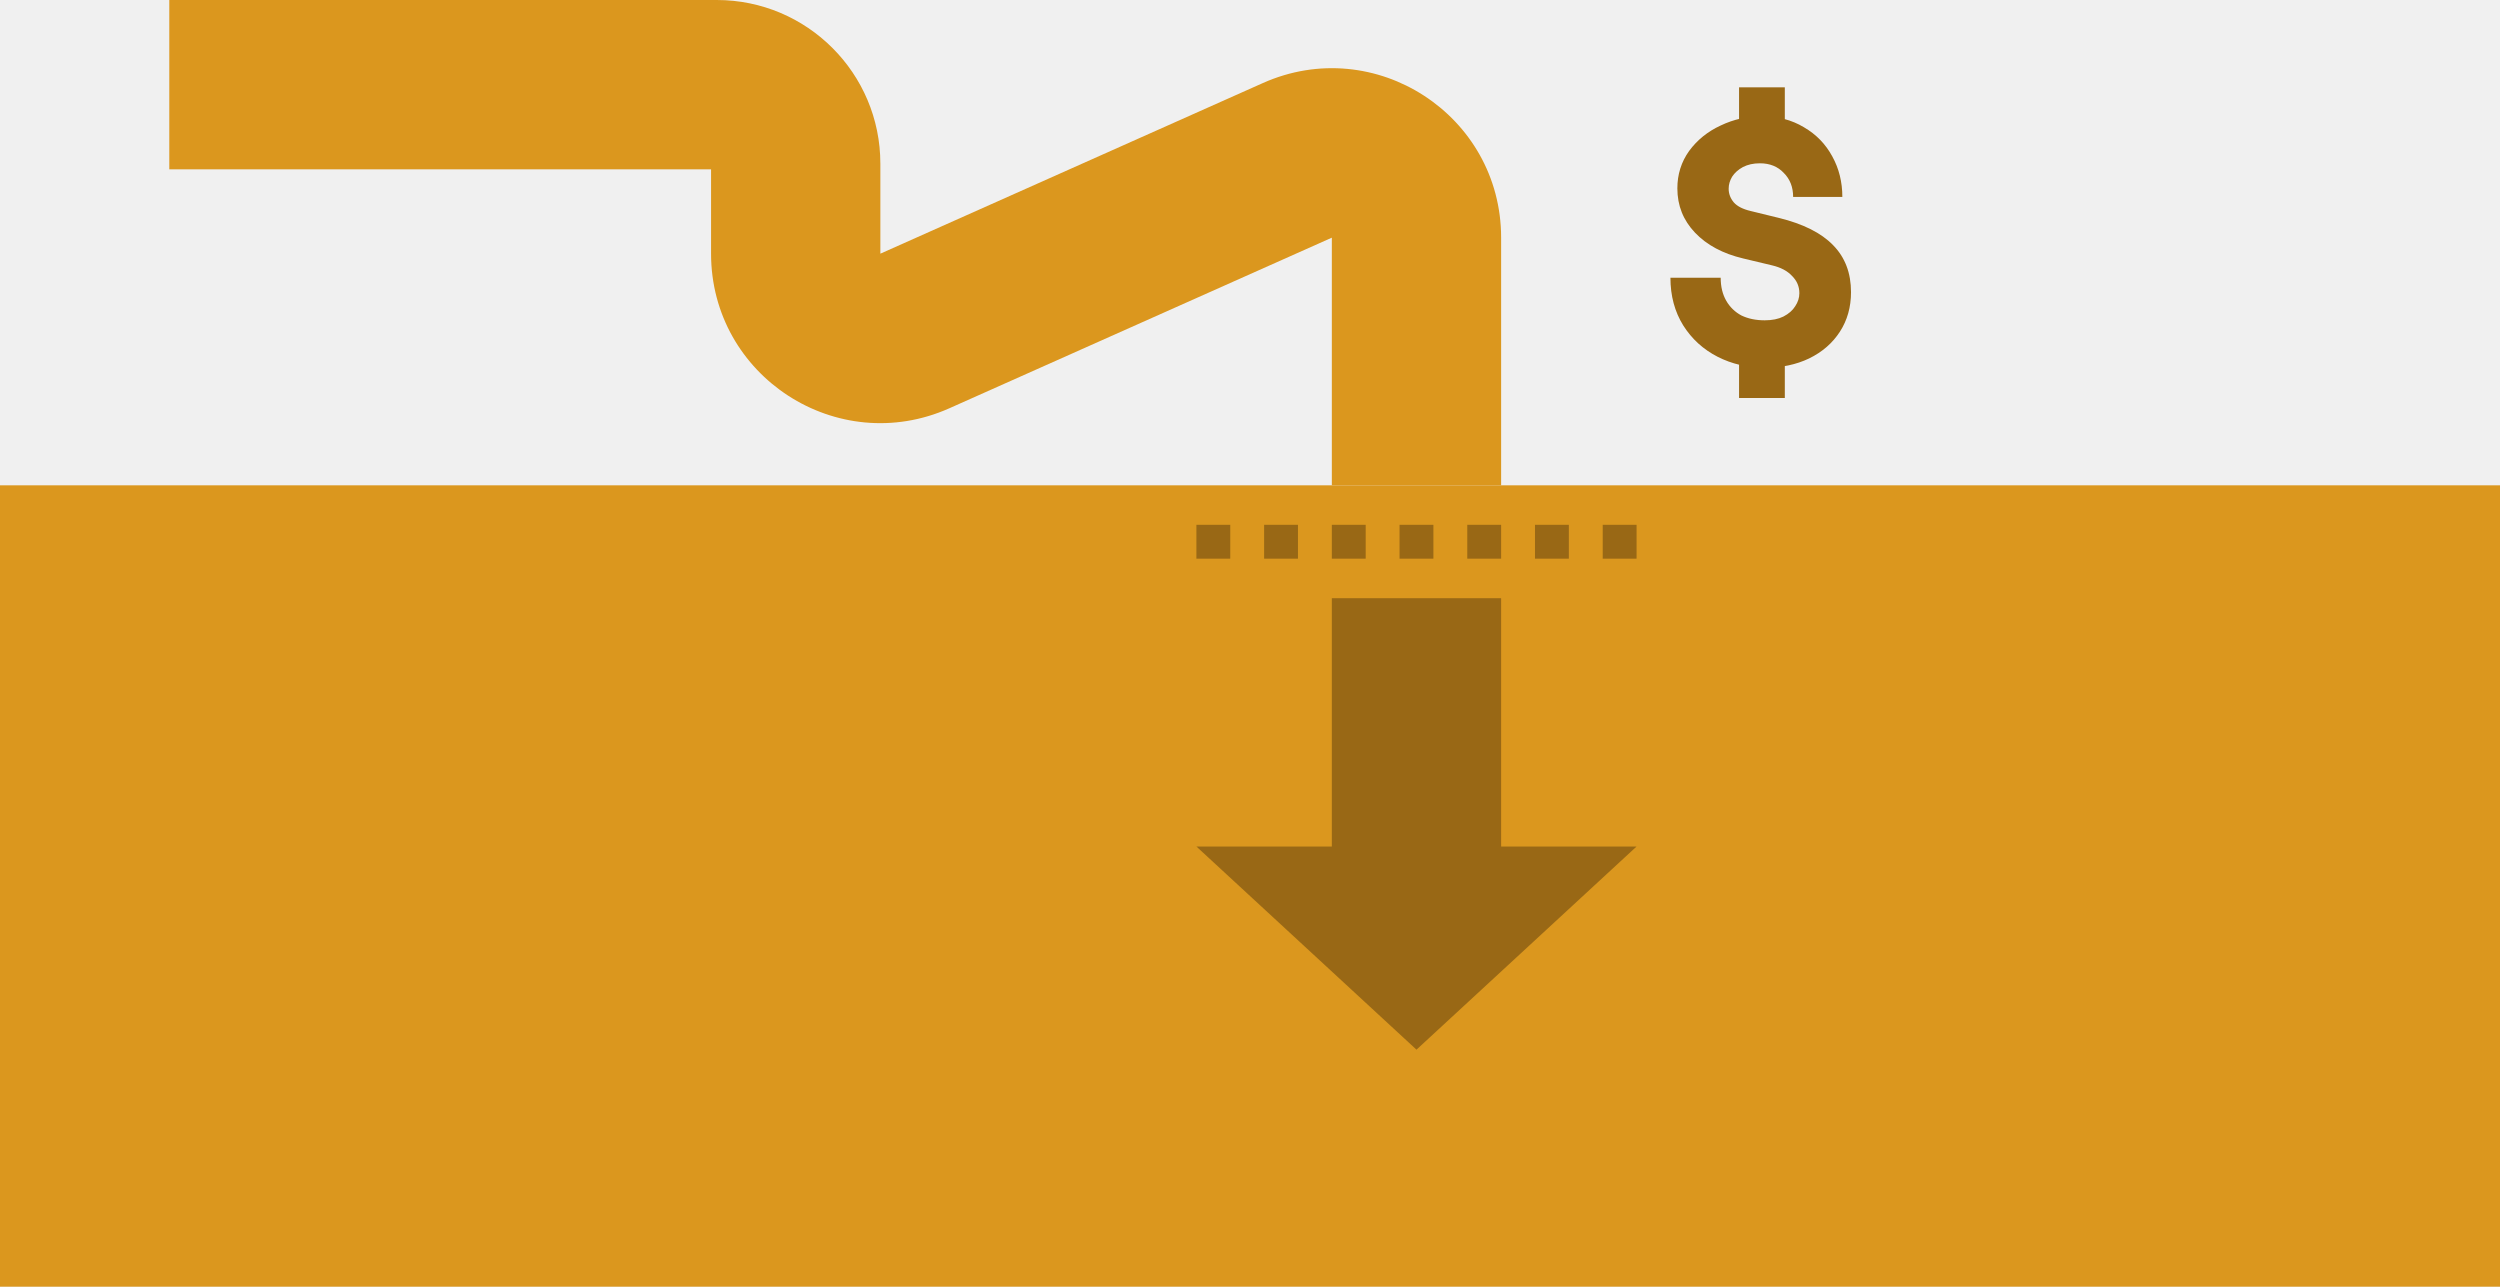
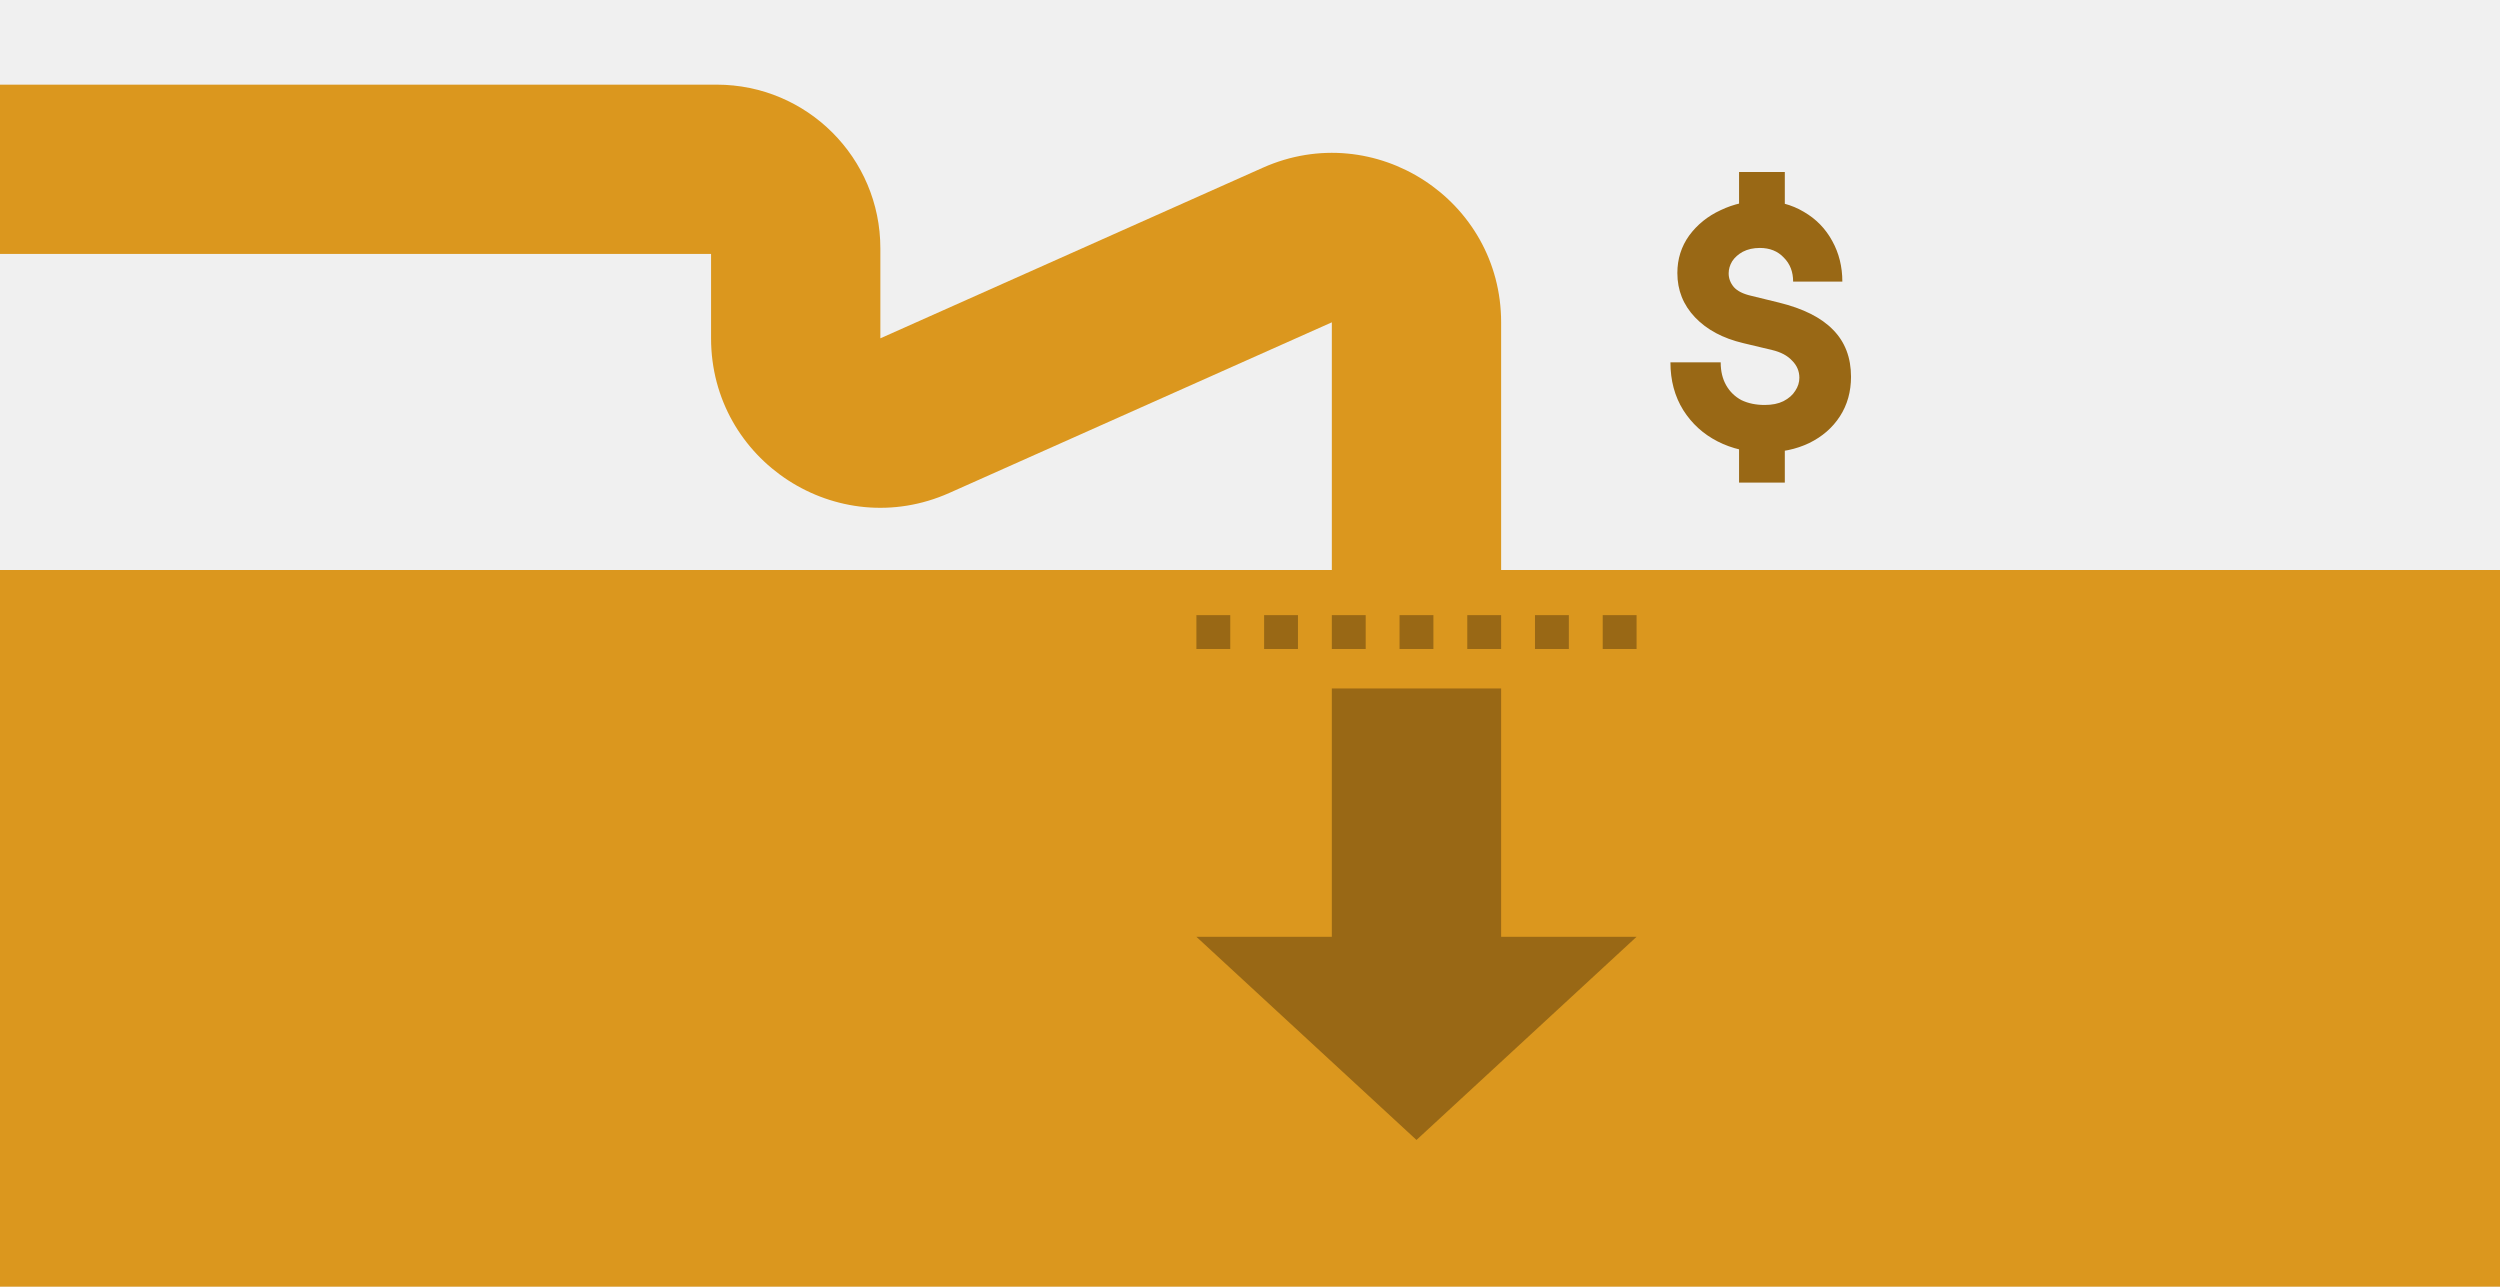
<svg xmlns="http://www.w3.org/2000/svg" fill="none" viewBox="0 0 443 228">
-   <path fill="#DB971E" d="M0 86h443v142H0V86Z" />
-   <path fill="#996815" d="M316.269 15.48v10.411h-8.108V15.48h8.108Zm0 44.629V70.52h-8.108V60.109h8.108ZM304.906 49.21c0 1.583.328 2.943.983 4.08a6.683 6.683 0 0 0 2.702 2.618c1.188.568 2.559.852 4.115.852 1.311 0 2.416-.223 3.317-.67.942-.487 1.638-1.096 2.088-1.826.492-.73.737-1.502.737-2.314 0-1.177-.43-2.192-1.289-3.044-.819-.893-2.007-1.522-3.563-1.888l-5.098-1.217c-3.603-.853-6.449-2.375-8.537-4.567-2.088-2.192-3.133-4.81-3.133-7.854 0-2.476.697-4.688 2.089-6.636 1.433-1.949 3.296-3.45 5.589-4.506a16.736 16.736 0 0 1 7.309-1.644c2.784 0 5.262.65 7.432 1.949 2.17 1.258 3.849 2.983 5.036 5.175 1.188 2.151 1.781 4.546 1.781 7.184h-8.721c0-1.745-.553-3.166-1.659-4.262-1.064-1.136-2.477-1.704-4.238-1.704-1.146 0-2.149.223-3.009.67-.819.446-1.454 1.014-1.904 1.704-.41.69-.614 1.4-.614 2.131 0 .893.307 1.705.921 2.435.614.69 1.617 1.198 3.01 1.523l4.975 1.217c4.299 1.056 7.493 2.659 9.581 4.81 2.129 2.151 3.194 4.932 3.194 8.341 0 2.639-.655 4.973-1.965 7.002-1.311 2.03-3.133 3.613-5.467 4.75-2.293 1.095-4.893 1.643-7.8 1.643-3.071 0-5.876-.65-8.415-1.948-2.539-1.3-4.565-3.146-6.08-5.54-1.515-2.436-2.273-5.257-2.273-8.464h8.906Z" />
-   <path fill="#DB971E" fill-rule="evenodd" d="M30 0h97c16.016 0 29 12.984 29 29v15.951l67.779-30.233C243.621 5.867 266 20.388 266 42.116V86h-30V42.116l-67.779 30.233C148.378 81.2 126 66.68 126 44.951V30H30V0Z" clip-rule="evenodd" />
-   <path fill="#996815" d="M266 150h24l-39 36-39-36h24v-44h30v44Zm-6-57h6v6h-6v-6Zm12 0h6v6h-6v-6Zm12 0h6v6h-6v-6Zm-36 0h6v6h-6v-6Zm-12 0h6v6h-6v-6Zm-12 0h6v6h-6v-6Zm-12 0h6v6h-6v-6Z" />
+   <g clip-path="url(#a)">
+     <path fill="#DB971E" d="M0 101h443v127H0V101Z" />
+     <path fill="#996815" d="M316.269 30.48v10.411h-8.108V30.48h8.108Zm0 44.629V85.52h-8.108V75.109h8.108ZM304.906 64.21c0 1.583.328 2.943.983 4.08a6.68 6.68 0 0 0 2.702 2.618c1.188.568 2.559.852 4.115.852 1.311 0 2.416-.223 3.317-.67.942-.487 1.638-1.096 2.088-1.826.492-.73.737-1.502.737-2.314 0-1.177-.43-2.192-1.289-3.044-.819-.893-2.007-1.522-3.563-1.888l-5.098-1.217c-3.603-.853-6.449-2.375-8.537-4.567-2.088-2.192-3.133-4.81-3.133-7.854 0-2.476.697-4.688 2.089-6.636 1.433-1.949 3.296-3.45 5.589-4.506a16.737 16.737 0 0 1 7.309-1.644c2.784 0 5.262.65 7.432 1.949 2.17 1.258 3.849 2.983 5.036 5.175 1.188 2.151 1.781 4.546 1.781 7.184h-8.721c0-1.745-.553-3.166-1.659-4.262-1.064-1.136-2.477-1.704-4.238-1.704-1.146 0-2.149.223-3.009.67-.819.446-1.454 1.014-1.904 1.704-.41.69-.614 1.4-.614 2.131 0 .893.307 1.705.921 2.435.614.69 1.617 1.198 3.01 1.523l4.975 1.217c4.299 1.056 7.493 2.659 9.581 4.81 2.129 2.151 3.194 4.932 3.194 8.341 0 2.639-.655 4.973-1.965 7.002-1.311 2.03-3.133 3.613-5.467 4.75-2.293 1.095-4.893 1.643-7.8 1.643-3.071 0-5.876-.65-8.415-1.948-2.539-1.3-4.565-3.146-6.08-5.54-1.515-2.436-2.273-5.257-2.273-8.464h8.906Z" />
+     <path fill="#DB971E" fill-rule="evenodd" d="M-.5 15H127c16.016 0 29 12.984 29 29v15.951l67.779-30.233C243.621 20.867 266 35.388 266 57.116V101h-30V57.116l-67.779 30.233C148.378 96.2 126 81.68 126 59.951V45H-.5V15Z" clip-rule="evenodd" />
+     <path fill="#996815" d="M266 166h24l-39 36-39-36h24v-44h30v44Zm-6-57h6v6h-6v-6Zm12 0h6v6h-6v-6Zm12 0h6v6h-6v-6Zm-36 0h6v6h-6v-6Zm-12 0h6v6h-6v-6Zm-12 0h6v6h-6v-6Zm-12 0h6v6h-6v-6Z" />
+   </g>
+   <defs>
+     <clipPath id="a">
+       <path fill="#fff" d="M0 0h443v228H0z" />
+     </clipPath>
+   </defs>
</svg>
